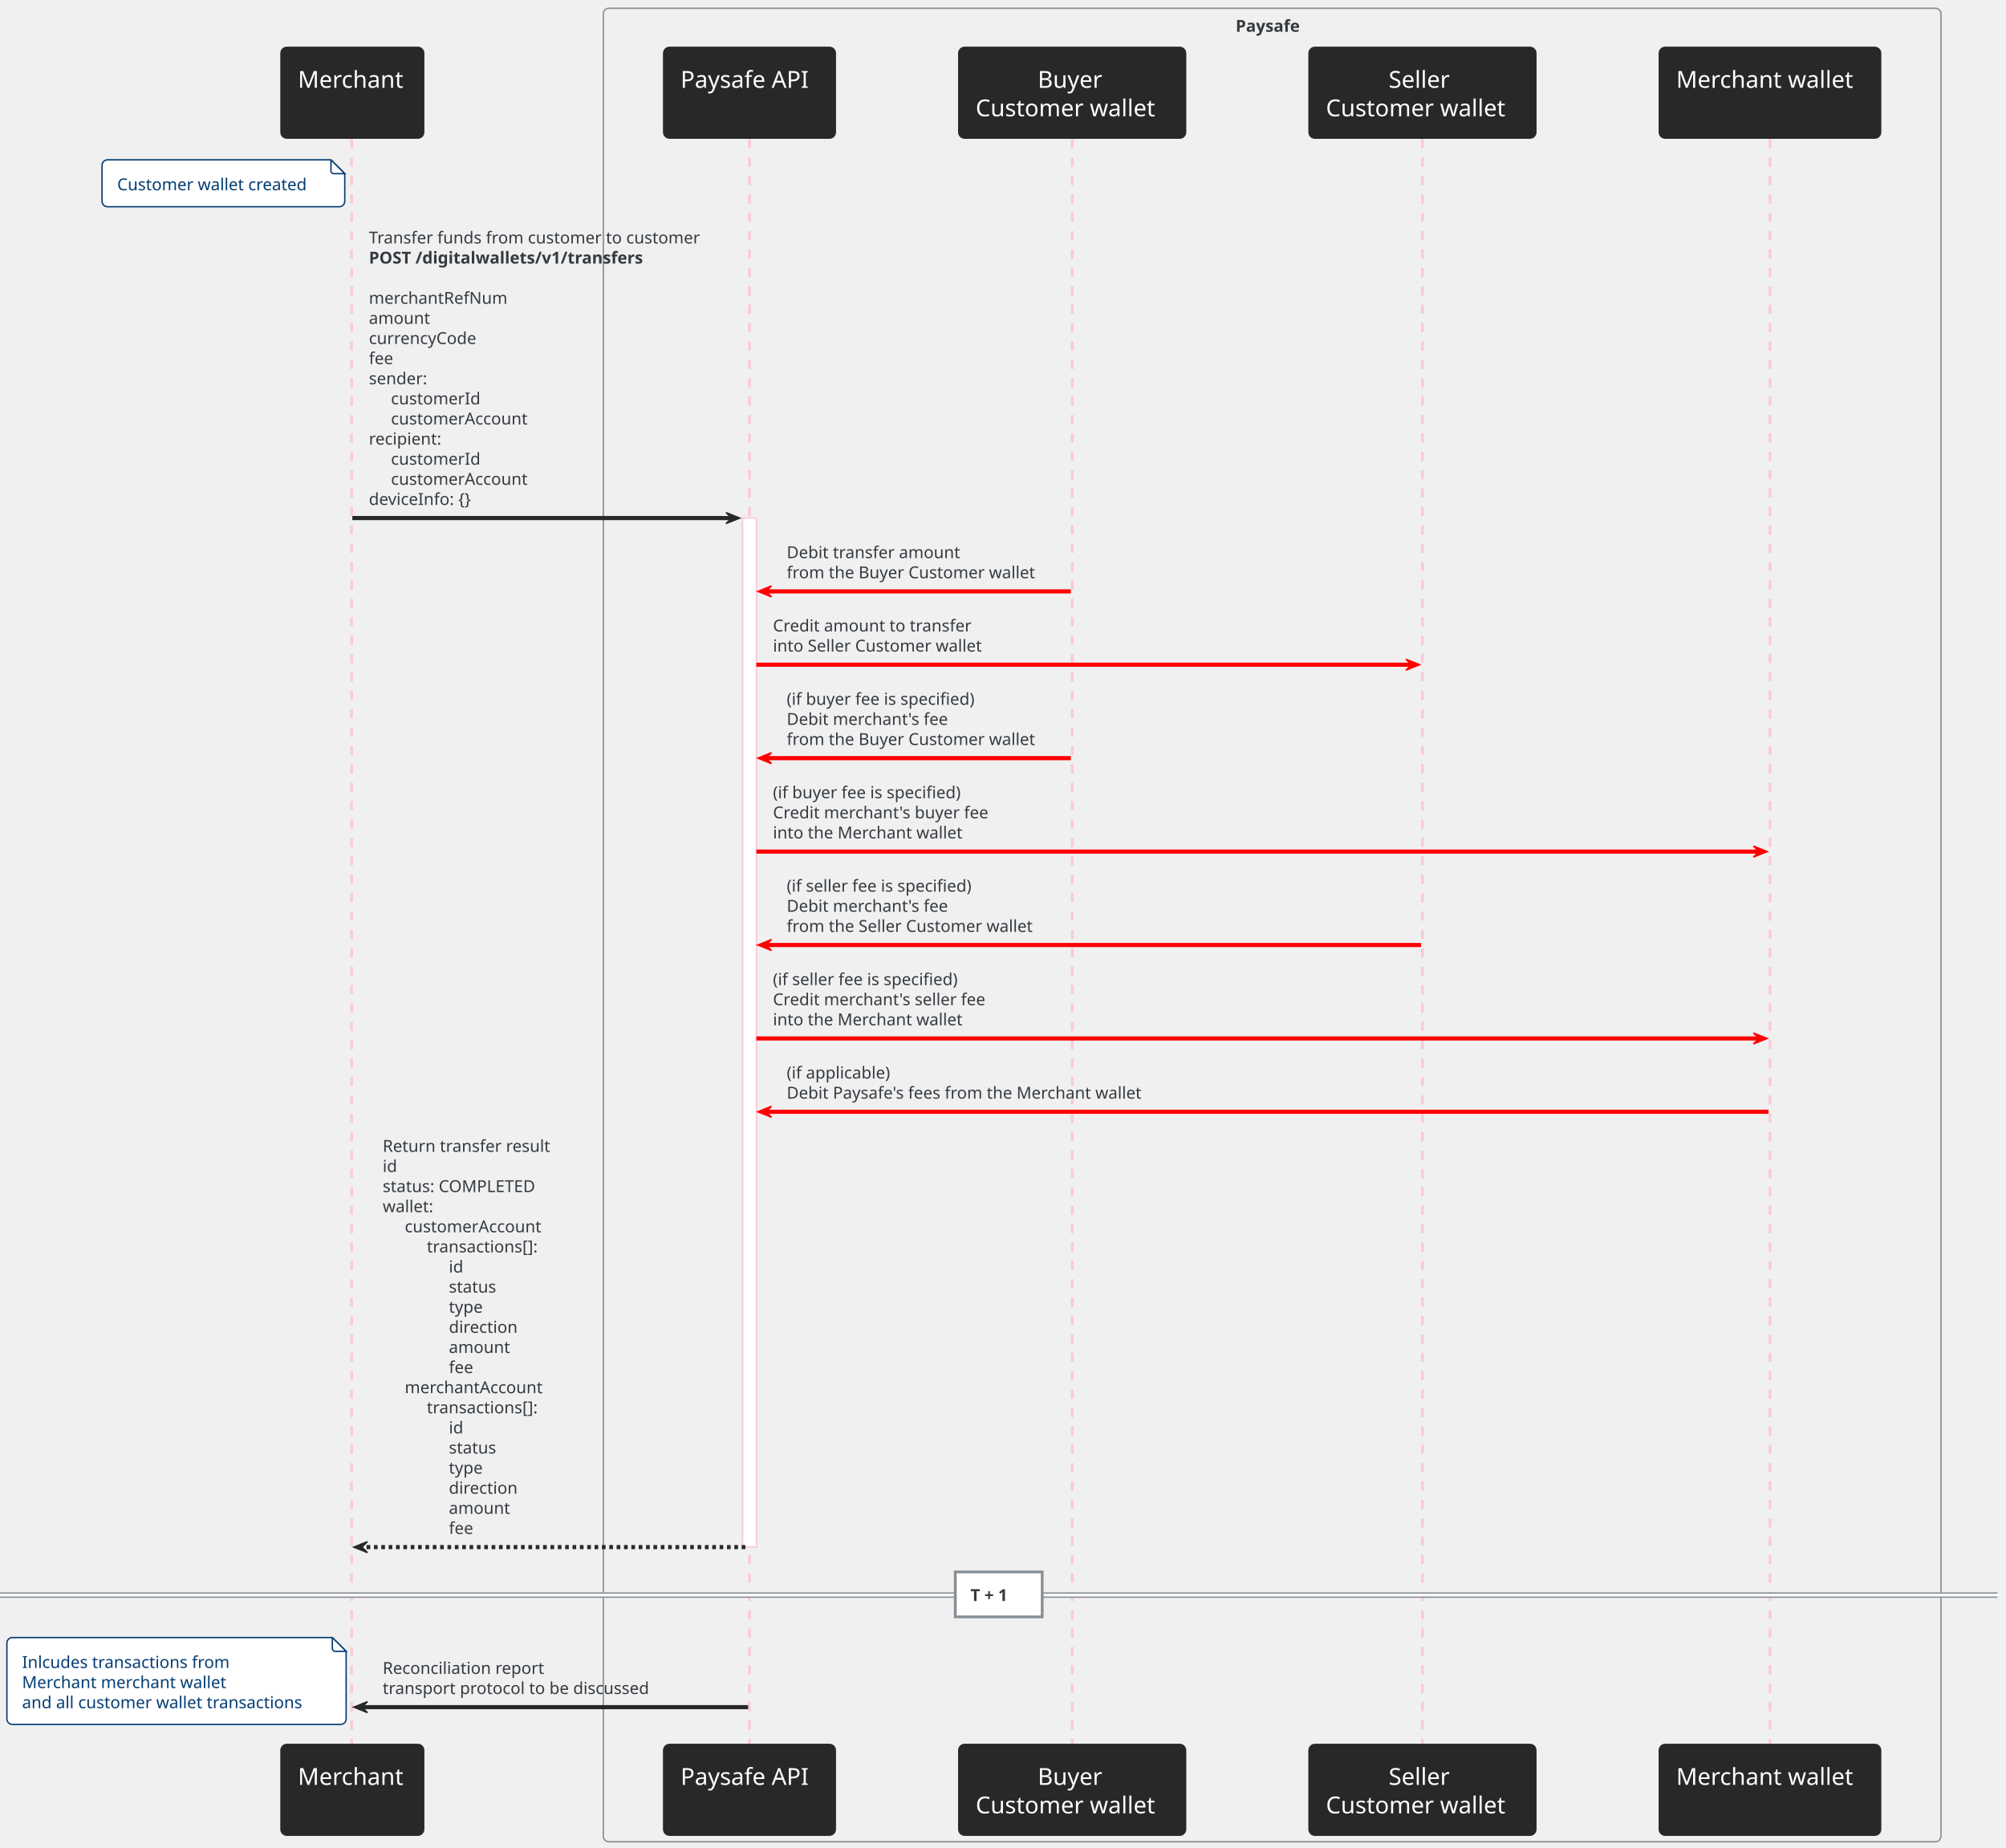
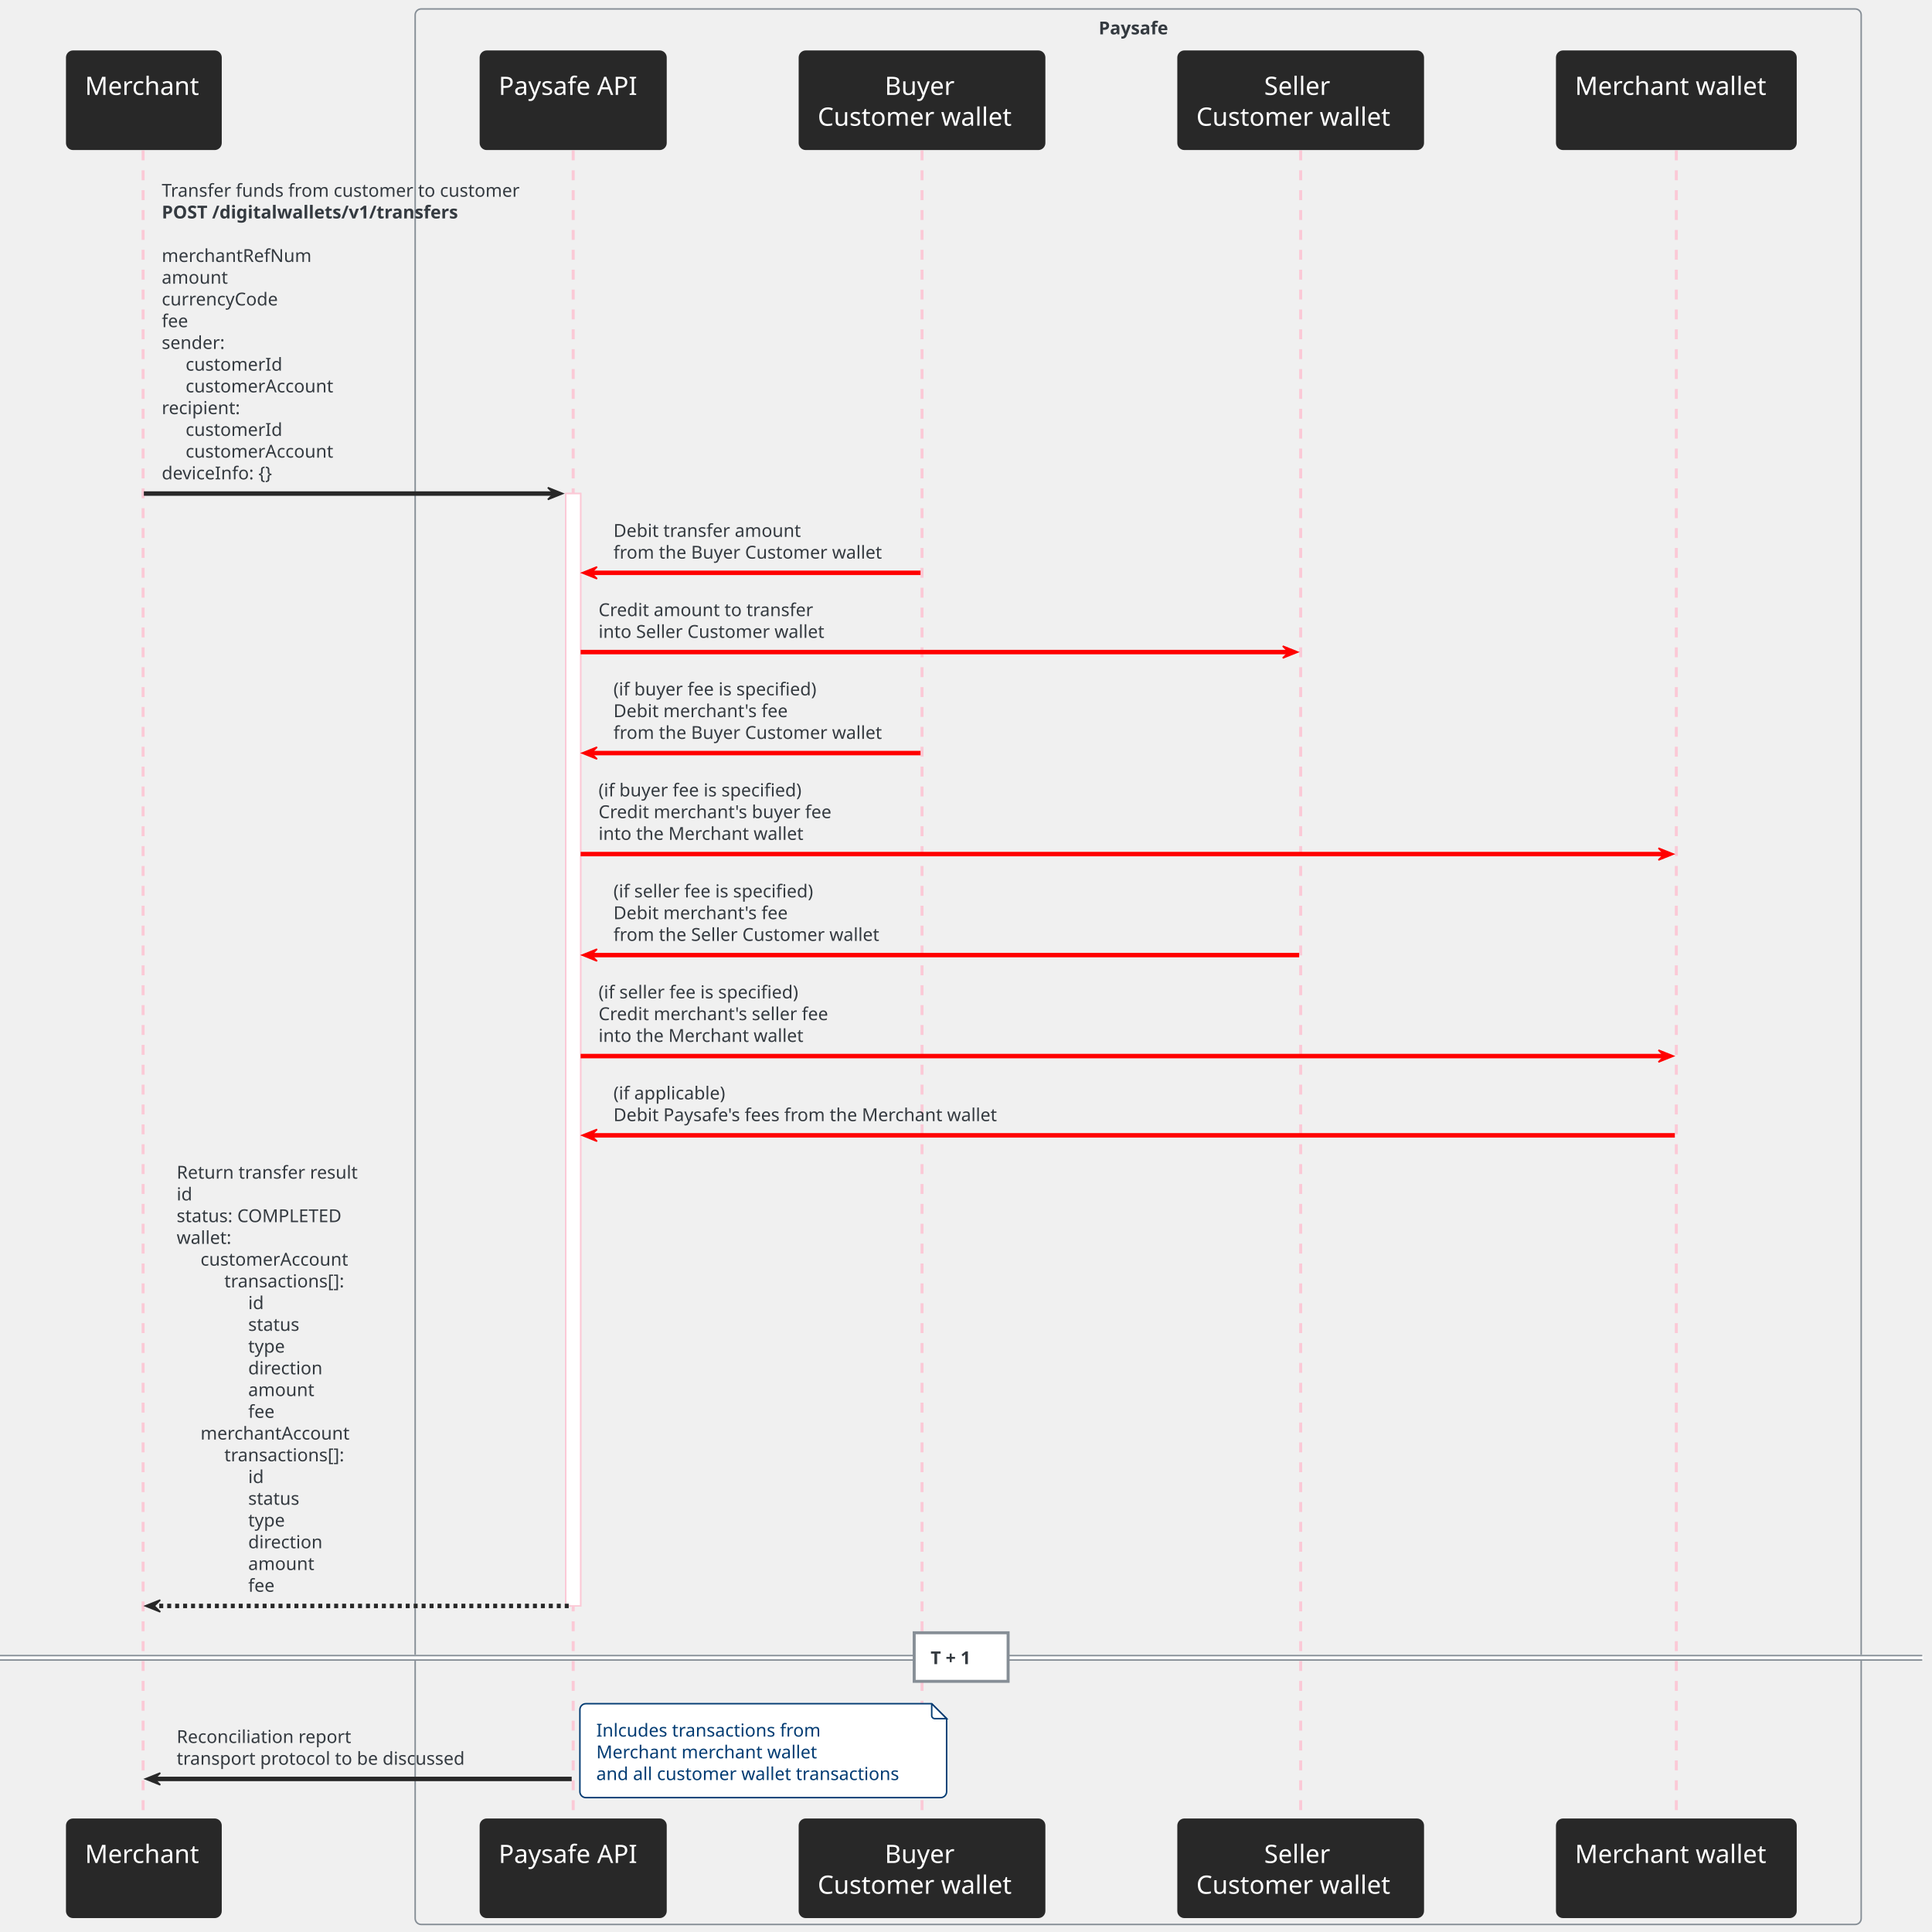
- <svg xmlns="http://www.w3.org/2000/svg" contentScriptType="application/ecmascript" contentStyleType="text/css" height="1005.75px" preserveAspectRatio="none" style="width:1091px;height:1005px;background:#FFFFFF;" version="1.1" viewBox="0 0 1091 1005" width="1091.25px" zoomAndPan="magnify">
+ <svg xmlns="http://www.w3.org/2000/svg" contentScriptType="application/ecmascript" contentStyleType="text/css" height="972px" preserveAspectRatio="none" style="width:972px;height:972px;background:#FFFFFF;" version="1.1" viewBox="0 0 972 972" width="972px" zoomAndPan="magnify">
  <defs />
  <g>
-     <rect fill="none" height="997.135" rx="3" ry="3" style="stroke:#868E96;stroke-width:0.75;" width="727.5" x="328.125" y="4.5" />
-     <text fill="#343A40" font-family="Verdana" font-size="9" font-weight="bold" lengthAdjust="spacing" textLength="39.75" x="672" y="17.298">Paysafe</text>
-     <rect fill="#FFFFFF" height="559.644" style="stroke:#FBC9D6;stroke-width:0.75;" width="7.5" x="403.875" y="281.749" />
-     <line style="stroke:#FBC9D6;stroke-width:1.5;stroke-dasharray:5.0,5.0;" x1="191.25" x2="191.25" y1="75.679" y2="949.644" />
-     <line style="stroke:#FBC9D6;stroke-width:1.5;stroke-dasharray:5.0,5.0;" x1="407.625" x2="407.625" y1="75.679" y2="949.644" />
-     <line style="stroke:#FBC9D6;stroke-width:1.5;stroke-dasharray:5.0,5.0;" x1="583.125" x2="583.125" y1="75.679" y2="949.644" />
-     <line style="stroke:#FBC9D6;stroke-width:1.5;stroke-dasharray:5.0,5.0;" x1="773.625" x2="773.625" y1="75.679" y2="949.644" />
-     <line style="stroke:#FBC9D6;stroke-width:1.5;stroke-dasharray:5.0,5.0;" x1="962.625" x2="962.625" y1="75.679" y2="949.644" />
-     <rect fill="#282828" height="48.991" rx="3" ry="3" style="stroke:#282828;stroke-width:1.125;" width="77.25" x="153" y="25.938" />
-     <text fill="#FFFFFF" font-family="Verdana" font-size="12.75" lengthAdjust="spacing" textLength="59.25" x="162" y="47.757">Merchant</text>
-     <text fill="#FFFFFF" font-family="Verdana" font-size="12.75" lengthAdjust="spacing" textLength="0" x="193.875" y="63.252" />
-     <rect fill="#282828" height="48.991" rx="3" ry="3" style="stroke:#282828;stroke-width:1.125;" width="77.25" x="153" y="948.894" />
-     <text fill="#FFFFFF" font-family="Verdana" font-size="12.75" lengthAdjust="spacing" textLength="59.25" x="162" y="970.713">Merchant</text>
-     <text fill="#FFFFFF" font-family="Verdana" font-size="12.75" lengthAdjust="spacing" textLength="0" x="193.875" y="986.208" />
-     <rect fill="#282828" height="48.991" rx="3" ry="3" style="stroke:#282828;stroke-width:1.125;" width="93" x="361.125" y="25.938" />
-     <text fill="#FFFFFF" font-family="Verdana" font-size="12.75" lengthAdjust="spacing" textLength="75" x="370.125" y="47.757">Paysafe API</text>
-     <text fill="#FFFFFF" font-family="Verdana" font-size="12.75" lengthAdjust="spacing" textLength="0" x="409.875" y="63.252" />
-     <rect fill="#282828" height="48.991" rx="3" ry="3" style="stroke:#282828;stroke-width:1.125;" width="93" x="361.125" y="948.894" />
-     <text fill="#FFFFFF" font-family="Verdana" font-size="12.75" lengthAdjust="spacing" textLength="75" x="370.125" y="970.713">Paysafe API</text>
-     <text fill="#FFFFFF" font-family="Verdana" font-size="12.75" lengthAdjust="spacing" textLength="0" x="409.875" y="986.208" />
-     <rect fill="#282828" height="48.991" rx="3" ry="3" style="stroke:#282828;stroke-width:1.125;" width="123" x="521.625" y="25.938" />
-     <text fill="#FFFFFF" font-family="Verdana" font-size="12.75" lengthAdjust="spacing" textLength="37.5" x="564.375" y="47.757">Buyer</text>
-     <text fill="#FFFFFF" font-family="Verdana" font-size="12.75" lengthAdjust="spacing" textLength="105" x="530.625" y="63.252">Customer wallet</text>
-     <rect fill="#282828" height="48.991" rx="3" ry="3" style="stroke:#282828;stroke-width:1.125;" width="123" x="521.625" y="948.894" />
-     <text fill="#FFFFFF" font-family="Verdana" font-size="12.75" lengthAdjust="spacing" textLength="37.5" x="564.375" y="970.713">Buyer</text>
-     <text fill="#FFFFFF" font-family="Verdana" font-size="12.75" lengthAdjust="spacing" textLength="105" x="530.625" y="986.208">Customer wallet</text>
-     <rect fill="#282828" height="48.991" rx="3" ry="3" style="stroke:#282828;stroke-width:1.125;" width="123" x="712.125" y="25.938" />
-     <text fill="#FFFFFF" font-family="Verdana" font-size="12.75" lengthAdjust="spacing" textLength="36.75" x="755.25" y="47.757">Seller</text>
-     <text fill="#FFFFFF" font-family="Verdana" font-size="12.75" lengthAdjust="spacing" textLength="105" x="721.125" y="63.252">Customer wallet</text>
-     <rect fill="#282828" height="48.991" rx="3" ry="3" style="stroke:#282828;stroke-width:1.125;" width="123" x="712.125" y="948.894" />
-     <text fill="#FFFFFF" font-family="Verdana" font-size="12.75" lengthAdjust="spacing" textLength="36.75" x="755.25" y="970.713">Seller</text>
-     <text fill="#FFFFFF" font-family="Verdana" font-size="12.75" lengthAdjust="spacing" textLength="105" x="721.125" y="986.208">Customer wallet</text>
-     <rect fill="#282828" height="48.991" rx="3" ry="3" style="stroke:#282828;stroke-width:1.125;" width="120" x="902.625" y="25.938" />
-     <text fill="#FFFFFF" font-family="Verdana" font-size="12.75" lengthAdjust="spacing" textLength="102" x="911.625" y="47.757">Merchant wallet</text>
-     <text fill="#FFFFFF" font-family="Verdana" font-size="12.75" lengthAdjust="spacing" textLength="0" x="964.875" y="63.252" />
-     <rect fill="#282828" height="48.991" rx="3" ry="3" style="stroke:#282828;stroke-width:1.125;" width="120" x="902.625" y="948.894" />
-     <text fill="#FFFFFF" font-family="Verdana" font-size="12.75" lengthAdjust="spacing" textLength="102" x="911.625" y="970.713">Merchant wallet</text>
-     <text fill="#FFFFFF" font-family="Verdana" font-size="12.75" lengthAdjust="spacing" textLength="0" x="964.875" y="986.208" />
-     <rect fill="#FFFFFF" height="559.644" style="stroke:#FBC9D6;stroke-width:0.75;" width="7.5" x="403.875" y="281.749" />
-     <path d="M55.5,89.929 L55.5,109.429 A3,3 0 0 0 58.5,112.429 L184.5,112.429 A3,3 0 0 0 187.5,109.429 L187.5,94.429 L180,86.929 L58.5,86.929 A3,3 0 0 0 55.5,89.929 " fill="#FFFFFF" style="stroke:#033C73;stroke-width:0.75;" />
-     <path d="M180,86.929 L180,92.929 A1.5,1.5 0 0 0 181.5,94.429 L187.5,94.429 L180,86.929 " fill="#FFFFFF" style="stroke:#033C73;stroke-width:0.75;" />
-     <text fill="#033C73" font-family="Verdana" font-size="9" lengthAdjust="spacing" textLength="108.75" x="63.75" y="103.477">Customer wallet created</text>
-     <polygon fill="#282828" points="394.875,278.749,402.375,281.749,394.875,284.749,397.875,281.749" style="stroke:#282828;stroke-width:0.75;" />
-     <line style="stroke:#282828;stroke-width:2.25;" x1="191.625" x2="399.375" y1="281.749" y2="281.749" />
-     <text fill="#343A40" font-family="Verdana" font-size="9" lengthAdjust="spacing" textLength="190.5" x="200.625" y="132.415">Transfer funds from customer to customer</text>
-     <text fill="#343A40" font-family="Verdana" font-size="9" font-weight="bold" lengthAdjust="spacing" textLength="173.25" x="200.625" y="143.353">POST /digitalwallets/v1/transfers</text>
-     <text fill="#343A40" font-family="Verdana" font-size="9" lengthAdjust="spacing" textLength="0" x="203.625" y="154.291" />
-     <text fill="#343A40" font-family="Verdana" font-size="9" lengthAdjust="spacing" textLength="79.5" x="200.625" y="165.229">merchantRefNum</text>
-     <text fill="#343A40" font-family="Verdana" font-size="9" lengthAdjust="spacing" textLength="35.25" x="200.625" y="176.167">amount</text>
-     <text fill="#343A40" font-family="Verdana" font-size="9" lengthAdjust="spacing" textLength="60.75" x="200.625" y="187.105">currencyCode</text>
-     <text fill="#343A40" font-family="Verdana" font-size="9" lengthAdjust="spacing" textLength="13.5" x="200.625" y="198.043">fee</text>
-     <text fill="#343A40" font-family="Verdana" font-size="9" lengthAdjust="spacing" textLength="33.75" x="200.625" y="208.981">sender:</text>
-     <text fill="#343A40" font-family="Verdana" font-size="9" lengthAdjust="spacing" textLength="51" x="212.625" y="219.919">customerId</text>
-     <text fill="#343A40" font-family="Verdana" font-size="9" lengthAdjust="spacing" textLength="78" x="212.625" y="230.857">customerAccount</text>
-     <text fill="#343A40" font-family="Verdana" font-size="9" lengthAdjust="spacing" textLength="42" x="200.625" y="241.795">recipient:</text>
-     <text fill="#343A40" font-family="Verdana" font-size="9" lengthAdjust="spacing" textLength="51" x="212.625" y="252.733">customerId</text>
-     <text fill="#343A40" font-family="Verdana" font-size="9" lengthAdjust="spacing" textLength="78" x="212.625" y="263.671">customerAccount</text>
-     <text fill="#343A40" font-family="Verdana" font-size="9" lengthAdjust="spacing" textLength="64.5" x="200.625" y="274.609">deviceInfo: {}</text>
-     <polygon fill="#FF0000" points="419.625,318.625,412.125,321.625,419.625,324.625,416.625,321.625" style="stroke:#FF0000;stroke-width:0.75;" />
-     <line style="stroke:#FF0000;stroke-width:2.25;" x1="415.125" x2="582.375" y1="321.625" y2="321.625" />
-     <text fill="#343A40" font-family="Verdana" font-size="9" lengthAdjust="spacing" textLength="99.75" x="427.875" y="303.547">Debit transfer amount</text>
-     <text fill="#343A40" font-family="Verdana" font-size="9" lengthAdjust="spacing" textLength="144" x="427.875" y="314.485">from the Buyer Customer wallet</text>
-     <polygon fill="#FF0000" points="764.625,358.501,772.125,361.501,764.625,364.501,767.625,361.501" style="stroke:#FF0000;stroke-width:0.75;" />
-     <line style="stroke:#FF0000;stroke-width:2.25;" x1="411.375" x2="769.125" y1="361.501" y2="361.501" />
-     <text fill="#343A40" font-family="Verdana" font-size="9" lengthAdjust="spacing" textLength="114.75" x="420.375" y="343.423">Credit amount to transfer</text>
-     <text fill="#343A40" font-family="Verdana" font-size="9" lengthAdjust="spacing" textLength="120.75" x="420.375" y="354.361">into Seller Customer wallet</text>
-     <polygon fill="#FF0000" points="419.625,409.315,412.125,412.315,419.625,415.315,416.625,412.315" style="stroke:#FF0000;stroke-width:0.75;" />
-     <line style="stroke:#FF0000;stroke-width:2.25;" x1="415.125" x2="582.375" y1="412.315" y2="412.315" />
-     <text fill="#343A40" font-family="Verdana" font-size="9" lengthAdjust="spacing" textLength="108" x="427.875" y="383.299">(if buyer fee is specified)</text>
-     <text fill="#343A40" font-family="Verdana" font-size="9" lengthAdjust="spacing" textLength="93" x="427.875" y="394.237">Debit merchant's fee</text>
-     <text fill="#343A40" font-family="Verdana" font-size="9" lengthAdjust="spacing" textLength="144" x="427.875" y="405.175">from the Buyer Customer wallet</text>
-     <polygon fill="#FF0000" points="953.625,460.129,961.125,463.129,953.625,466.129,956.625,463.129" style="stroke:#FF0000;stroke-width:0.75;" />
-     <line style="stroke:#FF0000;stroke-width:2.25;" x1="411.375" x2="958.125" y1="463.129" y2="463.129" />
-     <text fill="#343A40" font-family="Verdana" font-size="9" lengthAdjust="spacing" textLength="108" x="420.375" y="434.113">(if buyer fee is specified)</text>
-     <text fill="#343A40" font-family="Verdana" font-size="9" lengthAdjust="spacing" textLength="124.5" x="420.375" y="445.051">Credit merchant's buyer fee</text>
-     <text fill="#343A40" font-family="Verdana" font-size="9" lengthAdjust="spacing" textLength="109.5" x="420.375" y="455.989">into the Merchant wallet</text>
-     <polygon fill="#FF0000" points="419.625,510.943,412.125,513.943,419.625,516.943,416.625,513.943" style="stroke:#FF0000;stroke-width:0.75;" />
-     <line style="stroke:#FF0000;stroke-width:2.25;" x1="415.125" x2="772.875" y1="513.943" y2="513.943" />
-     <text fill="#343A40" font-family="Verdana" font-size="9" lengthAdjust="spacing" textLength="105.75" x="427.875" y="484.927">(if seller fee is specified)</text>
-     <text fill="#343A40" font-family="Verdana" font-size="9" lengthAdjust="spacing" textLength="93" x="427.875" y="495.865">Debit merchant's fee</text>
-     <text fill="#343A40" font-family="Verdana" font-size="9" lengthAdjust="spacing" textLength="142.5" x="427.875" y="506.803">from the Seller Customer wallet</text>
-     <polygon fill="#FF0000" points="953.625,561.757,961.125,564.757,953.625,567.757,956.625,564.757" style="stroke:#FF0000;stroke-width:0.75;" />
-     <line style="stroke:#FF0000;stroke-width:2.25;" x1="411.375" x2="958.125" y1="564.757" y2="564.757" />
-     <text fill="#343A40" font-family="Verdana" font-size="9" lengthAdjust="spacing" textLength="105.75" x="420.375" y="535.741">(if seller fee is specified)</text>
-     <text fill="#343A40" font-family="Verdana" font-size="9" lengthAdjust="spacing" textLength="122.25" x="420.375" y="546.679">Credit merchant's seller fee</text>
-     <text fill="#343A40" font-family="Verdana" font-size="9" lengthAdjust="spacing" textLength="109.5" x="420.375" y="557.617">into the Merchant wallet</text>
-     <polygon fill="#FF0000" points="419.625,601.633,412.125,604.633,419.625,607.633,416.625,604.633" style="stroke:#FF0000;stroke-width:0.75;" />
-     <line style="stroke:#FF0000;stroke-width:2.25;" x1="415.125" x2="961.875" y1="604.633" y2="604.633" />
-     <text fill="#343A40" font-family="Verdana" font-size="9" lengthAdjust="spacing" textLength="58.5" x="427.875" y="586.555">(if applicable)</text>
-     <text fill="#343A40" font-family="Verdana" font-size="9" lengthAdjust="spacing" textLength="204" x="427.875" y="597.493">Debit Paysafe's fees from the Merchant wallet</text>
-     <polygon fill="#282828" points="199.875,838.392,192.375,841.392,199.875,844.392,196.875,841.392" style="stroke:#282828;stroke-width:0.75;" />
-     <line style="stroke:#282828;stroke-width:2.25;stroke-dasharray:2.0,2.0;" x1="195.375" x2="406.875" y1="841.392" y2="841.392" />
-     <text fill="#343A40" font-family="Verdana" font-size="9" lengthAdjust="spacing" textLength="97.5" x="208.125" y="626.431">Return transfer result</text>
-     <text fill="#343A40" font-family="Verdana" font-size="9" lengthAdjust="spacing" textLength="7.5" x="208.125" y="637.369">id</text>
-     <text fill="#343A40" font-family="Verdana" font-size="9" lengthAdjust="spacing" textLength="89.25" x="208.125" y="648.307">status: COMPLETED</text>
-     <text fill="#343A40" font-family="Verdana" font-size="9" lengthAdjust="spacing" textLength="30" x="208.125" y="659.245">wallet:</text>
-     <text fill="#343A40" font-family="Verdana" font-size="9" lengthAdjust="spacing" textLength="78" x="220.125" y="670.183">customerAccount</text>
-     <text fill="#343A40" font-family="Verdana" font-size="9" lengthAdjust="spacing" textLength="66" x="232.125" y="681.121">transactions[]:</text>
-     <text fill="#343A40" font-family="Verdana" font-size="9" lengthAdjust="spacing" textLength="7.5" x="244.125" y="692.059">id</text>
-     <text fill="#343A40" font-family="Verdana" font-size="9" lengthAdjust="spacing" textLength="27.75" x="244.125" y="702.997">status</text>
-     <text fill="#343A40" font-family="Verdana" font-size="9" lengthAdjust="spacing" textLength="19.5" x="244.125" y="713.935">type</text>
-     <text fill="#343A40" font-family="Verdana" font-size="9" lengthAdjust="spacing" textLength="38.25" x="244.125" y="724.873">direction</text>
-     <text fill="#343A40" font-family="Verdana" font-size="9" lengthAdjust="spacing" textLength="35.25" x="244.125" y="735.811">amount</text>
-     <text fill="#343A40" font-family="Verdana" font-size="9" lengthAdjust="spacing" textLength="13.5" x="244.125" y="746.749">fee</text>
-     <text fill="#343A40" font-family="Verdana" font-size="9" lengthAdjust="spacing" textLength="79.5" x="220.125" y="757.687">merchantAccount</text>
-     <text fill="#343A40" font-family="Verdana" font-size="9" lengthAdjust="spacing" textLength="66" x="232.125" y="768.625">transactions[]:</text>
-     <text fill="#343A40" font-family="Verdana" font-size="9" lengthAdjust="spacing" textLength="7.5" x="244.125" y="779.563">id</text>
-     <text fill="#343A40" font-family="Verdana" font-size="9" lengthAdjust="spacing" textLength="27.75" x="244.125" y="790.501">status</text>
-     <text fill="#343A40" font-family="Verdana" font-size="9" lengthAdjust="spacing" textLength="19.5" x="244.125" y="801.439">type</text>
-     <text fill="#343A40" font-family="Verdana" font-size="9" lengthAdjust="spacing" textLength="38.25" x="244.125" y="812.377">direction</text>
-     <text fill="#343A40" font-family="Verdana" font-size="9" lengthAdjust="spacing" textLength="35.25" x="244.125" y="823.315">amount</text>
-     <text fill="#343A40" font-family="Verdana" font-size="9" lengthAdjust="spacing" textLength="13.5" x="244.125" y="834.253">fee</text>
-     <rect fill="#FFFFFF" height="2.25" style="stroke:#FFFFFF;stroke-width:0.75;" width="1086.375" x="0" y="866.361" />
-     <line style="stroke:#868E96;stroke-width:0.75;" x1="0" x2="1086.375" y1="866.361" y2="866.361" />
-     <line style="stroke:#868E96;stroke-width:0.75;" x1="0" x2="1086.375" y1="868.611" y2="868.611" />
-     <rect fill="#FFFFFF" height="24.438" style="stroke:#868E96;stroke-width:1.5;" width="47.25" x="519.562" y="854.892" />
-     <text fill="#343A40" font-family="Verdana" font-size="9" font-weight="bold" lengthAdjust="spacing" textLength="26.25" x="527.812" y="870.691">T + 1</text>
-     <polygon fill="#282828" points="199.875,925.425,192.375,928.425,199.875,931.425,196.875,928.425" style="stroke:#282828;stroke-width:0.75;" />
-     <line style="stroke:#282828;stroke-width:2.25;" x1="195.375" x2="406.875" y1="928.425" y2="928.425" />
-     <text fill="#343A40" font-family="Verdana" font-size="9" lengthAdjust="spacing" textLength="90.75" x="208.125" y="910.348">Reconciliation report</text>
-     <text fill="#343A40" font-family="Verdana" font-size="9" lengthAdjust="spacing" textLength="150" x="208.125" y="921.286">transport protocol to be discussed</text>
-     <path d="M3.75,893.58 L3.75,934.83 A3,3 0 0 0 6.75,937.83 L185.25,937.83 A3,3 0 0 0 188.25,934.83 L188.25,898.08 L180.75,890.58 L6.75,890.58 A3,3 0 0 0 3.75,893.58 " fill="#FFFFFF" style="stroke:#033C73;stroke-width:0.75;" />
-     <path d="M180.75,890.58 L180.75,896.58 A1.5,1.5 0 0 0 182.25,898.08 L188.25,898.08 L180.75,890.58 " fill="#FFFFFF" style="stroke:#033C73;stroke-width:0.75;" />
-     <text fill="#033C73" font-family="Verdana" font-size="9" lengthAdjust="spacing" textLength="119.25" x="12" y="907.129">Inlcudes transactions from</text>
-     <text fill="#033C73" font-family="Verdana" font-size="9" lengthAdjust="spacing" textLength="117.75" x="12" y="918.067">Merchant merchant wallet</text>
-     <text fill="#033C73" font-family="Verdana" font-size="9" lengthAdjust="spacing" textLength="161.25" x="12" y="929.005">and all customer wallet transactions</text>
+     <rect fill="none" height="963.697" rx="3" ry="3" style="stroke:#868E96;stroke-width:0.75;" width="727.5" x="208.875" y="4.5" />
+     <text fill="#343A40" font-family="Verdana" font-size="9" font-weight="bold" lengthAdjust="spacing" textLength="39.75" x="552.75" y="17.298">Paysafe</text>
+     <rect fill="#FFFFFF" height="559.644" style="stroke:#FBC9D6;stroke-width:0.75;" width="7.5" x="284.625" y="248.311" />
+     <line style="stroke:#FBC9D6;stroke-width:1.5;stroke-dasharray:5.0,5.0;" x1="72" x2="72" y1="75.679" y2="916.206" />
+     <line style="stroke:#FBC9D6;stroke-width:1.5;stroke-dasharray:5.0,5.0;" x1="288.375" x2="288.375" y1="75.679" y2="916.206" />
+     <line style="stroke:#FBC9D6;stroke-width:1.5;stroke-dasharray:5.0,5.0;" x1="463.875" x2="463.875" y1="75.679" y2="916.206" />
+     <line style="stroke:#FBC9D6;stroke-width:1.5;stroke-dasharray:5.0,5.0;" x1="654.375" x2="654.375" y1="75.679" y2="916.206" />
+     <line style="stroke:#FBC9D6;stroke-width:1.5;stroke-dasharray:5.0,5.0;" x1="843.375" x2="843.375" y1="75.679" y2="916.206" />
+     <rect fill="#282828" height="48.991" rx="3" ry="3" style="stroke:#282828;stroke-width:1.125;" width="77.25" x="33.75" y="25.938" />
+     <text fill="#FFFFFF" font-family="Verdana" font-size="12.75" lengthAdjust="spacing" textLength="59.25" x="42.75" y="47.757">Merchant</text>
+     <text fill="#FFFFFF" font-family="Verdana" font-size="12.75" lengthAdjust="spacing" textLength="0" x="74.625" y="63.252" />
+     <rect fill="#282828" height="48.991" rx="3" ry="3" style="stroke:#282828;stroke-width:1.125;" width="77.25" x="33.75" y="915.456" />
+     <text fill="#FFFFFF" font-family="Verdana" font-size="12.75" lengthAdjust="spacing" textLength="59.25" x="42.75" y="937.275">Merchant</text>
+     <text fill="#FFFFFF" font-family="Verdana" font-size="12.75" lengthAdjust="spacing" textLength="0" x="74.625" y="952.77" />
+     <rect fill="#282828" height="48.991" rx="3" ry="3" style="stroke:#282828;stroke-width:1.125;" width="93" x="241.875" y="25.938" />
+     <text fill="#FFFFFF" font-family="Verdana" font-size="12.75" lengthAdjust="spacing" textLength="75" x="250.875" y="47.757">Paysafe API</text>
+     <text fill="#FFFFFF" font-family="Verdana" font-size="12.75" lengthAdjust="spacing" textLength="0" x="290.625" y="63.252" />
+     <rect fill="#282828" height="48.991" rx="3" ry="3" style="stroke:#282828;stroke-width:1.125;" width="93" x="241.875" y="915.456" />
+     <text fill="#FFFFFF" font-family="Verdana" font-size="12.75" lengthAdjust="spacing" textLength="75" x="250.875" y="937.275">Paysafe API</text>
+     <text fill="#FFFFFF" font-family="Verdana" font-size="12.75" lengthAdjust="spacing" textLength="0" x="290.625" y="952.77" />
+     <rect fill="#282828" height="48.991" rx="3" ry="3" style="stroke:#282828;stroke-width:1.125;" width="123" x="402.375" y="25.938" />
+     <text fill="#FFFFFF" font-family="Verdana" font-size="12.75" lengthAdjust="spacing" textLength="37.5" x="445.125" y="47.757">Buyer</text>
+     <text fill="#FFFFFF" font-family="Verdana" font-size="12.75" lengthAdjust="spacing" textLength="105" x="411.375" y="63.252">Customer wallet</text>
+     <rect fill="#282828" height="48.991" rx="3" ry="3" style="stroke:#282828;stroke-width:1.125;" width="123" x="402.375" y="915.456" />
+     <text fill="#FFFFFF" font-family="Verdana" font-size="12.75" lengthAdjust="spacing" textLength="37.5" x="445.125" y="937.275">Buyer</text>
+     <text fill="#FFFFFF" font-family="Verdana" font-size="12.75" lengthAdjust="spacing" textLength="105" x="411.375" y="952.77">Customer wallet</text>
+     <rect fill="#282828" height="48.991" rx="3" ry="3" style="stroke:#282828;stroke-width:1.125;" width="123" x="592.875" y="25.938" />
+     <text fill="#FFFFFF" font-family="Verdana" font-size="12.75" lengthAdjust="spacing" textLength="36.75" x="636" y="47.757">Seller</text>
+     <text fill="#FFFFFF" font-family="Verdana" font-size="12.75" lengthAdjust="spacing" textLength="105" x="601.875" y="63.252">Customer wallet</text>
+     <rect fill="#282828" height="48.991" rx="3" ry="3" style="stroke:#282828;stroke-width:1.125;" width="123" x="592.875" y="915.456" />
+     <text fill="#FFFFFF" font-family="Verdana" font-size="12.75" lengthAdjust="spacing" textLength="36.75" x="636" y="937.275">Seller</text>
+     <text fill="#FFFFFF" font-family="Verdana" font-size="12.75" lengthAdjust="spacing" textLength="105" x="601.875" y="952.77">Customer wallet</text>
+     <rect fill="#282828" height="48.991" rx="3" ry="3" style="stroke:#282828;stroke-width:1.125;" width="120" x="783.375" y="25.938" />
+     <text fill="#FFFFFF" font-family="Verdana" font-size="12.75" lengthAdjust="spacing" textLength="102" x="792.375" y="47.757">Merchant wallet</text>
+     <text fill="#FFFFFF" font-family="Verdana" font-size="12.75" lengthAdjust="spacing" textLength="0" x="845.625" y="63.252" />
+     <rect fill="#282828" height="48.991" rx="3" ry="3" style="stroke:#282828;stroke-width:1.125;" width="120" x="783.375" y="915.456" />
+     <text fill="#FFFFFF" font-family="Verdana" font-size="12.75" lengthAdjust="spacing" textLength="102" x="792.375" y="937.275">Merchant wallet</text>
+     <text fill="#FFFFFF" font-family="Verdana" font-size="12.75" lengthAdjust="spacing" textLength="0" x="845.625" y="952.77" />
+     <rect fill="#FFFFFF" height="559.644" style="stroke:#FBC9D6;stroke-width:0.75;" width="7.5" x="284.625" y="248.311" />
+     <polygon fill="#282828" points="275.625,245.311,283.125,248.311,275.625,251.311,278.625,248.311" style="stroke:#282828;stroke-width:0.75;" />
+     <line style="stroke:#282828;stroke-width:2.25;" x1="72.375" x2="280.125" y1="248.311" y2="248.311" />
+     <text fill="#343A40" font-family="Verdana" font-size="9" lengthAdjust="spacing" textLength="190.5" x="81.375" y="98.977">Transfer funds from customer to customer</text>
+     <text fill="#343A40" font-family="Verdana" font-size="9" font-weight="bold" lengthAdjust="spacing" textLength="173.25" x="81.375" y="109.915">POST /digitalwallets/v1/transfers</text>
+     <text fill="#343A40" font-family="Verdana" font-size="9" lengthAdjust="spacing" textLength="0" x="84.375" y="120.853" />
+     <text fill="#343A40" font-family="Verdana" font-size="9" lengthAdjust="spacing" textLength="79.5" x="81.375" y="131.791">merchantRefNum</text>
+     <text fill="#343A40" font-family="Verdana" font-size="9" lengthAdjust="spacing" textLength="35.25" x="81.375" y="142.729">amount</text>
+     <text fill="#343A40" font-family="Verdana" font-size="9" lengthAdjust="spacing" textLength="60.75" x="81.375" y="153.667">currencyCode</text>
+     <text fill="#343A40" font-family="Verdana" font-size="9" lengthAdjust="spacing" textLength="13.5" x="81.375" y="164.605">fee</text>
+     <text fill="#343A40" font-family="Verdana" font-size="9" lengthAdjust="spacing" textLength="33.75" x="81.375" y="175.543">sender:</text>
+     <text fill="#343A40" font-family="Verdana" font-size="9" lengthAdjust="spacing" textLength="51" x="93.375" y="186.481">customerId</text>
+     <text fill="#343A40" font-family="Verdana" font-size="9" lengthAdjust="spacing" textLength="78" x="93.375" y="197.419">customerAccount</text>
+     <text fill="#343A40" font-family="Verdana" font-size="9" lengthAdjust="spacing" textLength="42" x="81.375" y="208.357">recipient:</text>
+     <text fill="#343A40" font-family="Verdana" font-size="9" lengthAdjust="spacing" textLength="51" x="93.375" y="219.295">customerId</text>
+     <text fill="#343A40" font-family="Verdana" font-size="9" lengthAdjust="spacing" textLength="78" x="93.375" y="230.233">customerAccount</text>
+     <text fill="#343A40" font-family="Verdana" font-size="9" lengthAdjust="spacing" textLength="64.5" x="81.375" y="241.171">deviceInfo: {}</text>
+     <polygon fill="#FF0000" points="300.375,285.187,292.875,288.187,300.375,291.187,297.375,288.187" style="stroke:#FF0000;stroke-width:0.75;" />
+     <line style="stroke:#FF0000;stroke-width:2.25;" x1="295.875" x2="463.125" y1="288.187" y2="288.187" />
+     <text fill="#343A40" font-family="Verdana" font-size="9" lengthAdjust="spacing" textLength="99.75" x="308.625" y="270.109">Debit transfer amount</text>
+     <text fill="#343A40" font-family="Verdana" font-size="9" lengthAdjust="spacing" textLength="144" x="308.625" y="281.047">from the Buyer Customer wallet</text>
+     <polygon fill="#FF0000" points="645.375,325.063,652.875,328.063,645.375,331.063,648.375,328.063" style="stroke:#FF0000;stroke-width:0.75;" />
+     <line style="stroke:#FF0000;stroke-width:2.25;" x1="292.125" x2="649.875" y1="328.063" y2="328.063" />
+     <text fill="#343A40" font-family="Verdana" font-size="9" lengthAdjust="spacing" textLength="114.75" x="301.125" y="309.985">Credit amount to transfer</text>
+     <text fill="#343A40" font-family="Verdana" font-size="9" lengthAdjust="spacing" textLength="120.75" x="301.125" y="320.923">into Seller Customer wallet</text>
+     <polygon fill="#FF0000" points="300.375,375.877,292.875,378.877,300.375,381.877,297.375,378.877" style="stroke:#FF0000;stroke-width:0.75;" />
+     <line style="stroke:#FF0000;stroke-width:2.25;" x1="295.875" x2="463.125" y1="378.877" y2="378.877" />
+     <text fill="#343A40" font-family="Verdana" font-size="9" lengthAdjust="spacing" textLength="108" x="308.625" y="349.861">(if buyer fee is specified)</text>
+     <text fill="#343A40" font-family="Verdana" font-size="9" lengthAdjust="spacing" textLength="93" x="308.625" y="360.799">Debit merchant's fee</text>
+     <text fill="#343A40" font-family="Verdana" font-size="9" lengthAdjust="spacing" textLength="144" x="308.625" y="371.737">from the Buyer Customer wallet</text>
+     <polygon fill="#FF0000" points="834.375,426.691,841.875,429.691,834.375,432.691,837.375,429.691" style="stroke:#FF0000;stroke-width:0.75;" />
+     <line style="stroke:#FF0000;stroke-width:2.25;" x1="292.125" x2="838.875" y1="429.691" y2="429.691" />
+     <text fill="#343A40" font-family="Verdana" font-size="9" lengthAdjust="spacing" textLength="108" x="301.125" y="400.675">(if buyer fee is specified)</text>
+     <text fill="#343A40" font-family="Verdana" font-size="9" lengthAdjust="spacing" textLength="124.5" x="301.125" y="411.613">Credit merchant's buyer fee</text>
+     <text fill="#343A40" font-family="Verdana" font-size="9" lengthAdjust="spacing" textLength="109.5" x="301.125" y="422.551">into the Merchant wallet</text>
+     <polygon fill="#FF0000" points="300.375,477.505,292.875,480.505,300.375,483.505,297.375,480.505" style="stroke:#FF0000;stroke-width:0.75;" />
+     <line style="stroke:#FF0000;stroke-width:2.25;" x1="295.875" x2="653.625" y1="480.505" y2="480.505" />
+     <text fill="#343A40" font-family="Verdana" font-size="9" lengthAdjust="spacing" textLength="105.75" x="308.625" y="451.489">(if seller fee is specified)</text>
+     <text fill="#343A40" font-family="Verdana" font-size="9" lengthAdjust="spacing" textLength="93" x="308.625" y="462.427">Debit merchant's fee</text>
+     <text fill="#343A40" font-family="Verdana" font-size="9" lengthAdjust="spacing" textLength="142.5" x="308.625" y="473.365">from the Seller Customer wallet</text>
+     <polygon fill="#FF0000" points="834.375,528.319,841.875,531.319,834.375,534.319,837.375,531.319" style="stroke:#FF0000;stroke-width:0.75;" />
+     <line style="stroke:#FF0000;stroke-width:2.25;" x1="292.125" x2="838.875" y1="531.319" y2="531.319" />
+     <text fill="#343A40" font-family="Verdana" font-size="9" lengthAdjust="spacing" textLength="105.75" x="301.125" y="502.303">(if seller fee is specified)</text>
+     <text fill="#343A40" font-family="Verdana" font-size="9" lengthAdjust="spacing" textLength="122.25" x="301.125" y="513.241">Credit merchant's seller fee</text>
+     <text fill="#343A40" font-family="Verdana" font-size="9" lengthAdjust="spacing" textLength="109.5" x="301.125" y="524.179">into the Merchant wallet</text>
+     <polygon fill="#FF0000" points="300.375,568.195,292.875,571.195,300.375,574.195,297.375,571.195" style="stroke:#FF0000;stroke-width:0.75;" />
+     <line style="stroke:#FF0000;stroke-width:2.25;" x1="295.875" x2="842.625" y1="571.195" y2="571.195" />
+     <text fill="#343A40" font-family="Verdana" font-size="9" lengthAdjust="spacing" textLength="58.5" x="308.625" y="553.117">(if applicable)</text>
+     <text fill="#343A40" font-family="Verdana" font-size="9" lengthAdjust="spacing" textLength="204" x="308.625" y="564.055">Debit Paysafe's fees from the Merchant wallet</text>
+     <polygon fill="#282828" points="80.625,804.954,73.125,807.954,80.625,810.954,77.625,807.954" style="stroke:#282828;stroke-width:0.75;" />
+     <line style="stroke:#282828;stroke-width:2.25;stroke-dasharray:2.0,2.0;" x1="76.125" x2="287.625" y1="807.954" y2="807.954" />
+     <text fill="#343A40" font-family="Verdana" font-size="9" lengthAdjust="spacing" textLength="97.5" x="88.875" y="592.993">Return transfer result</text>
+     <text fill="#343A40" font-family="Verdana" font-size="9" lengthAdjust="spacing" textLength="7.5" x="88.875" y="603.931">id</text>
+     <text fill="#343A40" font-family="Verdana" font-size="9" lengthAdjust="spacing" textLength="89.25" x="88.875" y="614.869">status: COMPLETED</text>
+     <text fill="#343A40" font-family="Verdana" font-size="9" lengthAdjust="spacing" textLength="30" x="88.875" y="625.807">wallet:</text>
+     <text fill="#343A40" font-family="Verdana" font-size="9" lengthAdjust="spacing" textLength="78" x="100.875" y="636.745">customerAccount</text>
+     <text fill="#343A40" font-family="Verdana" font-size="9" lengthAdjust="spacing" textLength="66" x="112.875" y="647.683">transactions[]:</text>
+     <text fill="#343A40" font-family="Verdana" font-size="9" lengthAdjust="spacing" textLength="7.5" x="124.875" y="658.621">id</text>
+     <text fill="#343A40" font-family="Verdana" font-size="9" lengthAdjust="spacing" textLength="27.75" x="124.875" y="669.559">status</text>
+     <text fill="#343A40" font-family="Verdana" font-size="9" lengthAdjust="spacing" textLength="19.5" x="124.875" y="680.497">type</text>
+     <text fill="#343A40" font-family="Verdana" font-size="9" lengthAdjust="spacing" textLength="38.25" x="124.875" y="691.435">direction</text>
+     <text fill="#343A40" font-family="Verdana" font-size="9" lengthAdjust="spacing" textLength="35.25" x="124.875" y="702.373">amount</text>
+     <text fill="#343A40" font-family="Verdana" font-size="9" lengthAdjust="spacing" textLength="13.5" x="124.875" y="713.311">fee</text>
+     <text fill="#343A40" font-family="Verdana" font-size="9" lengthAdjust="spacing" textLength="79.5" x="100.875" y="724.249">merchantAccount</text>
+     <text fill="#343A40" font-family="Verdana" font-size="9" lengthAdjust="spacing" textLength="66" x="112.875" y="735.187">transactions[]:</text>
+     <text fill="#343A40" font-family="Verdana" font-size="9" lengthAdjust="spacing" textLength="7.5" x="124.875" y="746.125">id</text>
+     <text fill="#343A40" font-family="Verdana" font-size="9" lengthAdjust="spacing" textLength="27.75" x="124.875" y="757.063">status</text>
+     <text fill="#343A40" font-family="Verdana" font-size="9" lengthAdjust="spacing" textLength="19.5" x="124.875" y="768.001">type</text>
+     <text fill="#343A40" font-family="Verdana" font-size="9" lengthAdjust="spacing" textLength="38.25" x="124.875" y="778.939">direction</text>
+     <text fill="#343A40" font-family="Verdana" font-size="9" lengthAdjust="spacing" textLength="35.25" x="124.875" y="789.877">amount</text>
+     <text fill="#343A40" font-family="Verdana" font-size="9" lengthAdjust="spacing" textLength="13.5" x="124.875" y="800.815">fee</text>
+     <rect fill="#FFFFFF" height="2.25" style="stroke:#FFFFFF;stroke-width:0.75;" width="967.125" x="0" y="832.923" />
+     <line style="stroke:#868E96;stroke-width:0.75;" x1="0" x2="967.125" y1="832.923" y2="832.923" />
+     <line style="stroke:#868E96;stroke-width:0.75;" x1="0" x2="967.125" y1="835.173" y2="835.173" />
+     <rect fill="#FFFFFF" height="24.438" style="stroke:#868E96;stroke-width:1.5;" width="47.25" x="459.938" y="821.454" />
+     <text fill="#343A40" font-family="Verdana" font-size="9" font-weight="bold" lengthAdjust="spacing" textLength="26.25" x="468.188" y="837.253">T + 1</text>
+     <polygon fill="#282828" points="80.625,891.987,73.125,894.987,80.625,897.987,77.625,894.987" style="stroke:#282828;stroke-width:0.75;" />
+     <line style="stroke:#282828;stroke-width:2.25;" x1="76.125" x2="287.625" y1="894.987" y2="894.987" />
+     <text fill="#343A40" font-family="Verdana" font-size="9" lengthAdjust="spacing" textLength="90.75" x="88.875" y="876.91">Reconciliation report</text>
+     <text fill="#343A40" font-family="Verdana" font-size="9" lengthAdjust="spacing" textLength="150" x="88.875" y="887.848">transport protocol to be discussed</text>
+     <path d="M291.75,860.142 L291.75,901.392 A3,3 0 0 0 294.75,904.392 L473.25,904.392 A3,3 0 0 0 476.25,901.392 L476.25,864.642 L468.75,857.142 L294.75,857.142 A3,3 0 0 0 291.75,860.142 " fill="#FFFFFF" style="stroke:#033C73;stroke-width:0.75;" />
+     <path d="M468.75,857.142 L468.75,863.142 A1.5,1.5 0 0 0 470.25,864.642 L476.25,864.642 L468.75,857.142 " fill="#FFFFFF" style="stroke:#033C73;stroke-width:0.75;" />
+     <text fill="#033C73" font-family="Verdana" font-size="9" lengthAdjust="spacing" textLength="119.25" x="300" y="873.691">Inlcudes transactions from</text>
+     <text fill="#033C73" font-family="Verdana" font-size="9" lengthAdjust="spacing" textLength="117.75" x="300" y="884.629">Merchant merchant wallet</text>
+     <text fill="#033C73" font-family="Verdana" font-size="9" lengthAdjust="spacing" textLength="161.25" x="300" y="895.567">and all customer wallet transactions</text>
  </g>
</svg>
